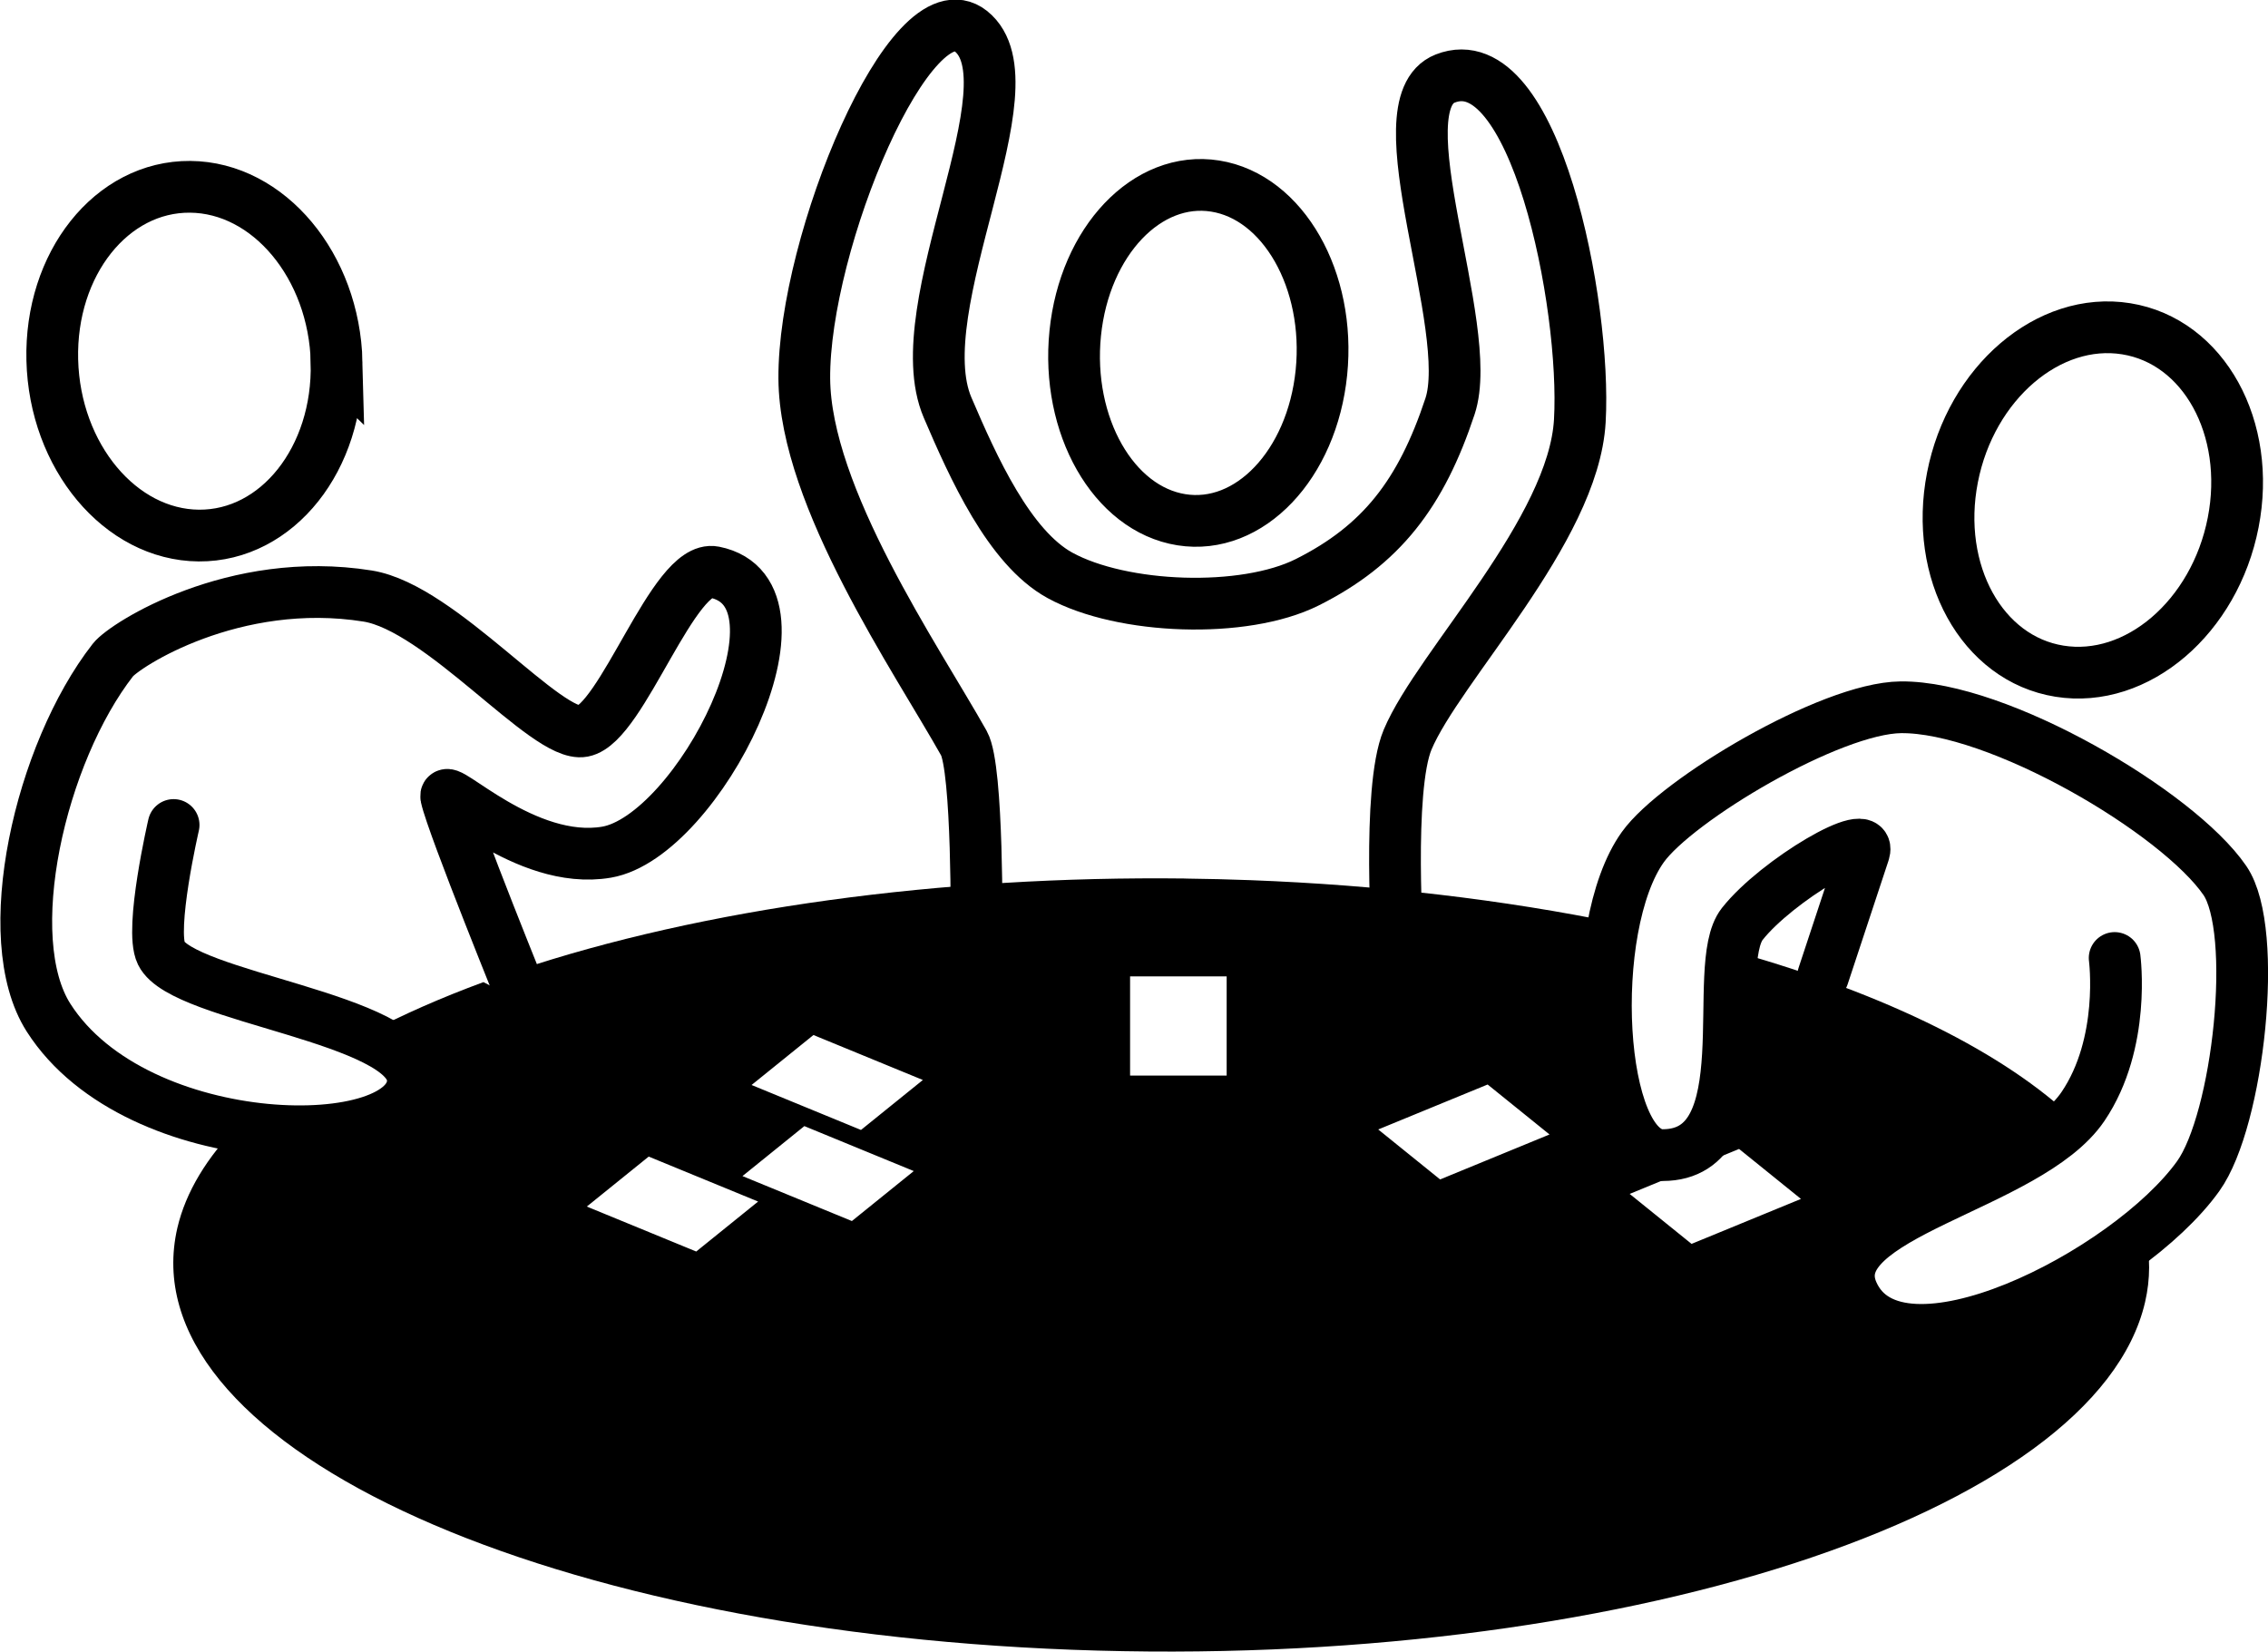
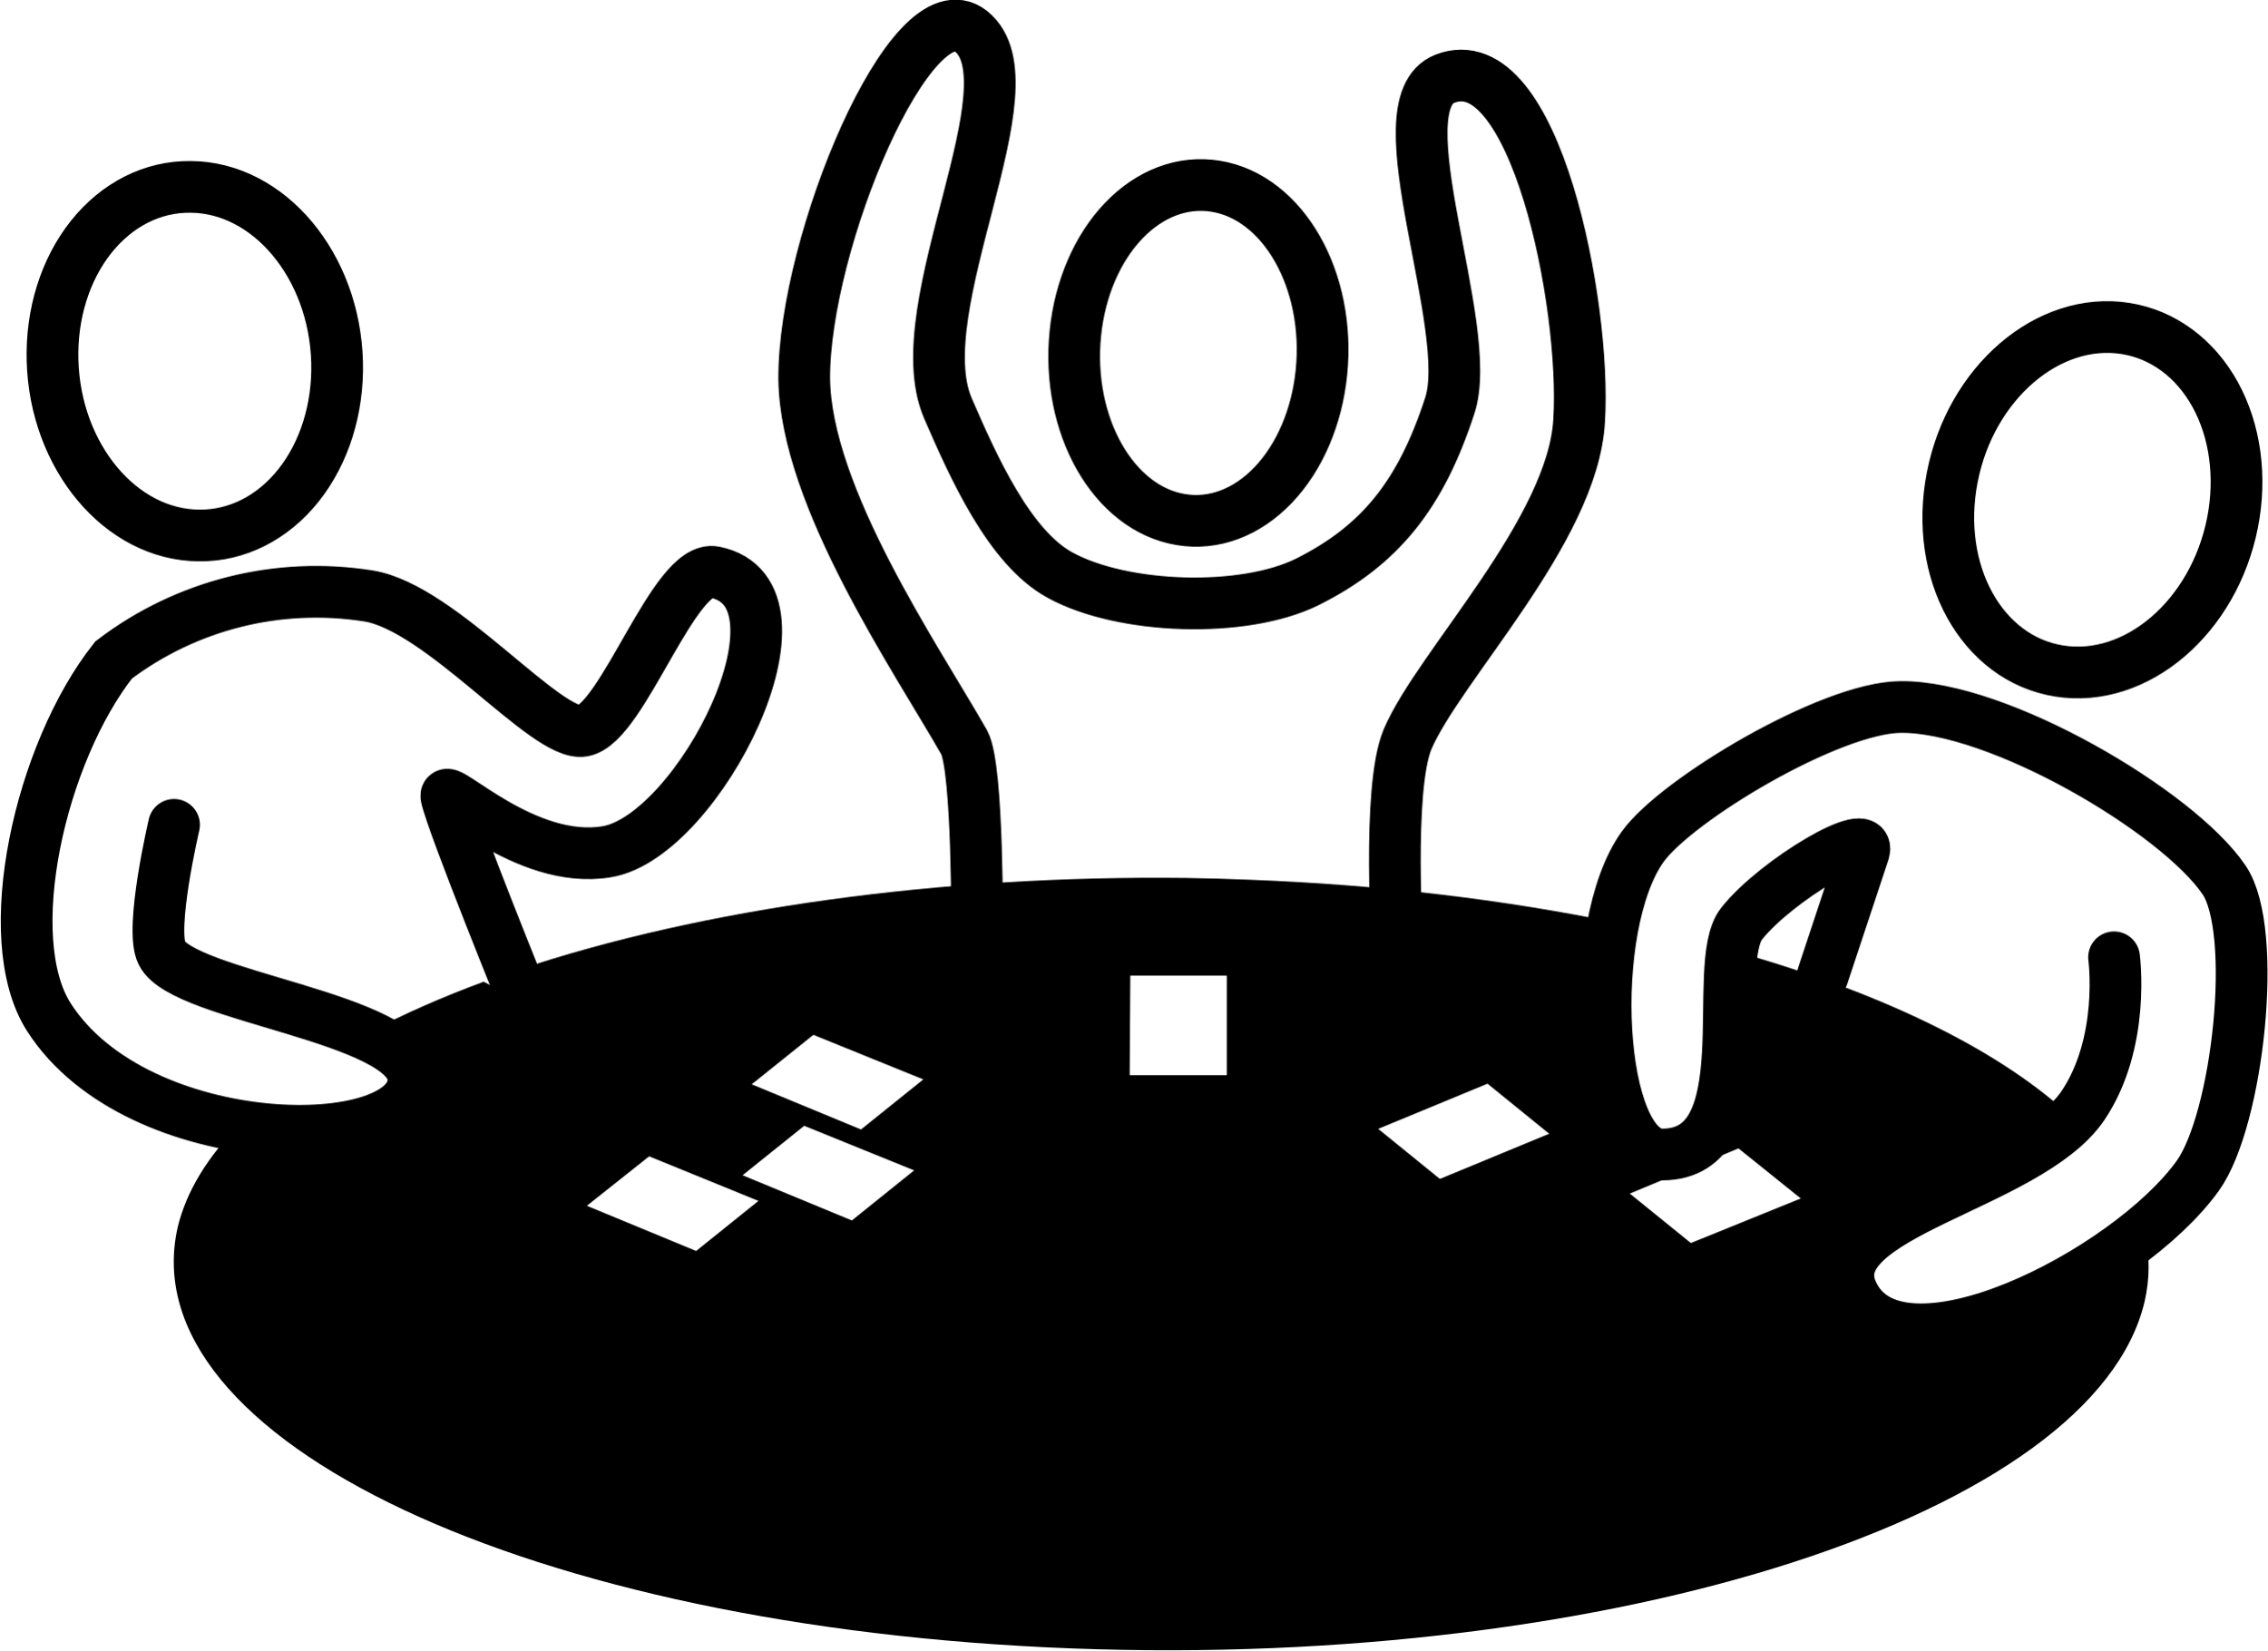
- <svg xmlns="http://www.w3.org/2000/svg" width="37.126" height="27.036" viewBox="0 0 37.126 27.036" version="1.1">
-   <g transform="translate(-5.708112,-5.332102)">
-     <path style="font-variation-settings:normal;fill:#000000;fill-opacity:1;fill-rule:evenodd;stroke:none;stroke-width:0.635;stroke-linecap:round;stroke-linejoin:miter;stroke-miterlimit:4;stroke-dasharray:none;stroke-dashoffset:0;stroke-opacity:0.512;stop-color:#000000" d="m 25.12,19.713 a 16.171,6.328 0.157 0 0 -10.951,1.507 c 0.14,0.35 0.241,0.598 0.241,0.598 l -0.788,-0.409 a 16.171,6.328 0.157 0 0 -1.884,0.829 c 0.463,0.204 0.791,0.439 0.805,0.731 0.036,0.717 -1.395,1.03 -2.912,0.762 a 16.171,6.328 0.157 0 0 -1.019,1.699 16.171,6.328 0.157 0 0 14.646,6.908 16.171,6.328 0.157 0 0 17.564,-5.691 16.171,6.328 0.157 0 0 0.002,-1.134 c -1.581,1.268 -4.142,2.25 -4.714,0.952 -0.524,-1.19 2.444,-1.665 3.564,-2.797 a 16.171,6.328 0.157 0 0 -5.536,-2.751 c -0.158,1.104 0.254,3.296 -1.138,3.299 -0.817,0.001 -1.122,-2.16 -0.807,-3.771 a 16.171,6.328 0.157 0 0 -6.017,-0.705 16.171,6.328 0.157 0 0 -1.056,-0.026 z m -0.913,1.602 h 1.581 v 1.624 h -1.581 z m -5.183,0.96 1.791,0.736 -1.013,0.818 -1.791,-0.736 z m 11.036,0.81 1.013,0.818 -1.791,0.736 -1.013,-0.818 z m -11.185,0.681 1.791,0.736 -1.013,0.818 -1.791,-0.736 z m 15.301,0.374 1.013,0.818 -1.791,0.736 -1.013,-0.818 z m -17.849,0.125 1.791,0.736 -1.013,0.818 -1.791,-0.736 z" />
-     <path style="font-variation-settings:normal;fill:none;fill-opacity:1;stroke:#000000;stroke-width:0.847;stroke-linecap:round;stroke-linejoin:miter;stroke-miterlimit:4;stroke-dasharray:none;stroke-dashoffset:0;stroke-opacity:1;stop-color:#000000" d="m 35.551,21.311 0.668,-2.021 c 0.16,-0.483 -1.429,0.454 -1.991,1.167 -0.542,0.688 0.351,3.782 -1.303,3.784 -1.073,0.002 -1.265,-3.73 -0.324,-5.043 0.553,-0.772 3.069,-2.276 4.222,-2.288 1.591,-0.017 4.536,1.714 5.305,2.835 0.562,0.82 0.222,3.923 -0.437,4.841 -1.15,1.603 -4.944,3.52 -5.656,1.904 -0.561,-1.274 2.879,-1.728 3.771,-3.046 0.704,-1.04 0.518,-2.43 0.518,-2.43 m -2.655,-7.867 a 2.323,2.858 14.773 0 0 1.751,3.172 2.323,2.858 14.773 0 0 2.844,-2.433 2.323,2.858 14.773 0 0 -1.751,-3.172 2.323,2.858 14.773 0 0 -2.844,2.433 z" />
-     <path style="font-variation-settings:normal;fill:none;fill-opacity:1;stroke:#000000;stroke-width:0.847;stroke-linecap:round;stroke-linejoin:miter;stroke-miterlimit:4;stroke-dasharray:none;stroke-dashoffset:0;stroke-opacity:1;stop-color:#000000" d="m 21.693,20.589 c 0,0 0.027,-2.677 -0.206,-3.091 -0.776,-1.381 -2.599,-4.025 -2.613,-5.967 -0.016,-2.232 1.752,-6.464 2.727,-5.689 1.078,0.858 -1.086,4.518 -0.381,6.163 0.419,0.979 1.01,2.292 1.84,2.746 1.018,0.557 3.01,0.632 4.048,0.112 1.21,-0.607 1.862,-1.448 2.336,-2.879 0.428,-1.289 -1.155,-4.943 -0.079,-5.366 1.463,-0.576 2.313,3.699 2.204,5.604 -0.103,1.798 -2.314,4.016 -2.819,5.218 -0.341,0.812 -0.157,3.468 -0.157,3.468 M 27.339,11.43 a 2.033,2.751 1.837 0 1 -2.292,2.41 2.033,2.751 1.837 0 1 -1.738,-3.052 2.033,2.751 1.837 0 1 2.292,-2.41 2.033,2.751 1.837 0 1 1.738,3.052 z" />
-     <path style="fill:none;stroke:#000000;stroke-width:0.847;stroke-linecap:round;stroke-linejoin:miter;stroke-dasharray:none;stroke-opacity:1" d="m 14.334,21.844 c 0,0 -1.221,-3.003 -1.321,-3.466 -0.058,-0.27 1.287,1.131 2.623,0.904 1.498,-0.255 3.52,-4.235 1.763,-4.585 -0.664,-0.132 -1.506,2.483 -2.147,2.604 -0.595,0.113 -2.32,-2.019 -3.526,-2.212 -2.186,-0.35 -3.979,0.803 -4.169,1.046 -1.192,1.528 -1.887,4.552 -1.054,5.856 1.453,2.274 6.027,2.279 5.963,1.003 -0.05,-1.002 -3.763,-1.331 -4.118,-2.057 -0.193,-0.394 0.202,-2.1 0.202,-2.1 m 2.667,-7.576 A 2.858,2.324 84.878 0 1 8.963,14.099 2.858,2.324 84.878 0 1 6.564,11.226 2.858,2.324 84.878 0 1 8.821,8.39 2.858,2.324 84.878 0 1 11.219,11.263 Z" />
-   </g>
+ <svg xmlns="http://www.w3.org/2000/svg" viewBox="0 0 37.126 27.036" width="37.13" height="27.04">
+   <path fill="currentColor" d="M25.12 19.71a16.17 6.33.16 0 0-10.95 1.51l.24.6-.79-.41a16.17 6.33.16 0 0-1.88.83c.46.2.79.44.8.73.04.72-1.4 1.03-2.9.76a16.17 6.33.16 0 0-1.03 1.7 16.17 6.33.16 0 0 14.65 6.9 16.17 6.33.16 0 0 17.56-5.68 16.17 6.33.16 0 0 0-1.14c-1.58 1.27-4.14 2.25-4.71.96-.52-1.2 2.44-1.67 3.56-2.8a16.17 6.33.16 0 0-5.53-2.75c-.16 1.1.25 3.3-1.14 3.3-.82 0-1.12-2.16-.8-3.77a16.17 6.33.16 0 0-6.02-.71 16.17 6.33.16 0 0-1.06-.03zm-.91 1.6h1.58v1.63H24.2zm-5.19.97 1.8.73-1.02.82-1.79-.74zm11.04.8 1.01.82-1.79.74-1.01-.82zm-11.19.69 1.8.73-1.02.82-1.79-.74zm15.3.37 1.02.82-1.8.73-1-.81zm-17.84.13 1.79.73-1.02.82-1.79-.74z" style="stroke-width:.635;stroke-linecap:round" transform="translate(-5.7 -5.33)" />
+   <path stroke="currentColor" d="m35.55 21.31.67-2.02c.16-.48-1.43.45-2 1.17-.53.68.36 3.78-1.3 3.78-1.07 0-1.26-3.73-.32-5.04.55-.77 3.07-2.28 4.22-2.29 1.6-.02 4.54 1.71 5.3 2.83.57.83.23 3.93-.43 4.85-1.15 1.6-4.94 3.52-5.66 1.9-.56-1.27 2.88-1.73 3.78-3.05.7-1.04.51-2.43.51-2.43m-2.65-7.86a2.32 2.86 14.77 0 0 1.75 3.17 2.32 2.86 14.77 0 0 2.84-2.43 2.32 2.86 14.77 0 0-1.75-3.18 2.32 2.86 14.77 0 0-2.84 2.44zM21.7 20.59s.02-2.68-.21-3.1c-.78-1.37-2.6-4.02-2.62-5.96-.01-2.23 1.76-6.46 2.73-5.69 1.08.86-1.08 4.52-.38 6.17.42.97 1.01 2.29 1.84 2.74 1.02.56 3 .63 4.05.11 1.2-.6 1.86-1.44 2.33-2.88.43-1.28-1.15-4.94-.08-5.36 1.47-.58 2.32 3.7 2.2 5.6-.1 1.8-2.3 4.02-2.81 5.22-.34.81-.16 3.47-.16 3.47m-1.25-9.48a2.03 2.75 1.84 0 1-2.3 2.41 2.03 2.75 1.84 0 1-1.73-3.05 2.03 2.75 1.84 0 1 2.3-2.41 2.03 2.75 1.84 0 1 1.73 3.05zM14.33 21.84s-1.22-3-1.32-3.46c-.06-.27 1.29 1.13 2.63.9 1.5-.25 3.52-4.23 1.76-4.58-.66-.13-1.5 2.48-2.15 2.6-.6.11-2.32-2.02-3.52-2.21a5.48 5.48 0 0 0-4.17 1.05c-1.2 1.52-1.89 4.55-1.06 5.85 1.46 2.28 6.03 2.28 5.97 1-.05-1-3.77-1.33-4.12-2.05-.2-.4.2-2.1.2-2.1m2.67-7.58a2.86 2.32 84.88 0 1-2.26 2.84 2.86 2.32 84.88 0 1-2.4-2.87 2.86 2.32 84.88 0 1 2.26-2.84 2.86 2.32 84.88 0 1 2.4 2.87Z" style="fill:none;stroke-width:.847;stroke-linecap:round" transform="translate(-5.7 -5.33)" />
</svg>
